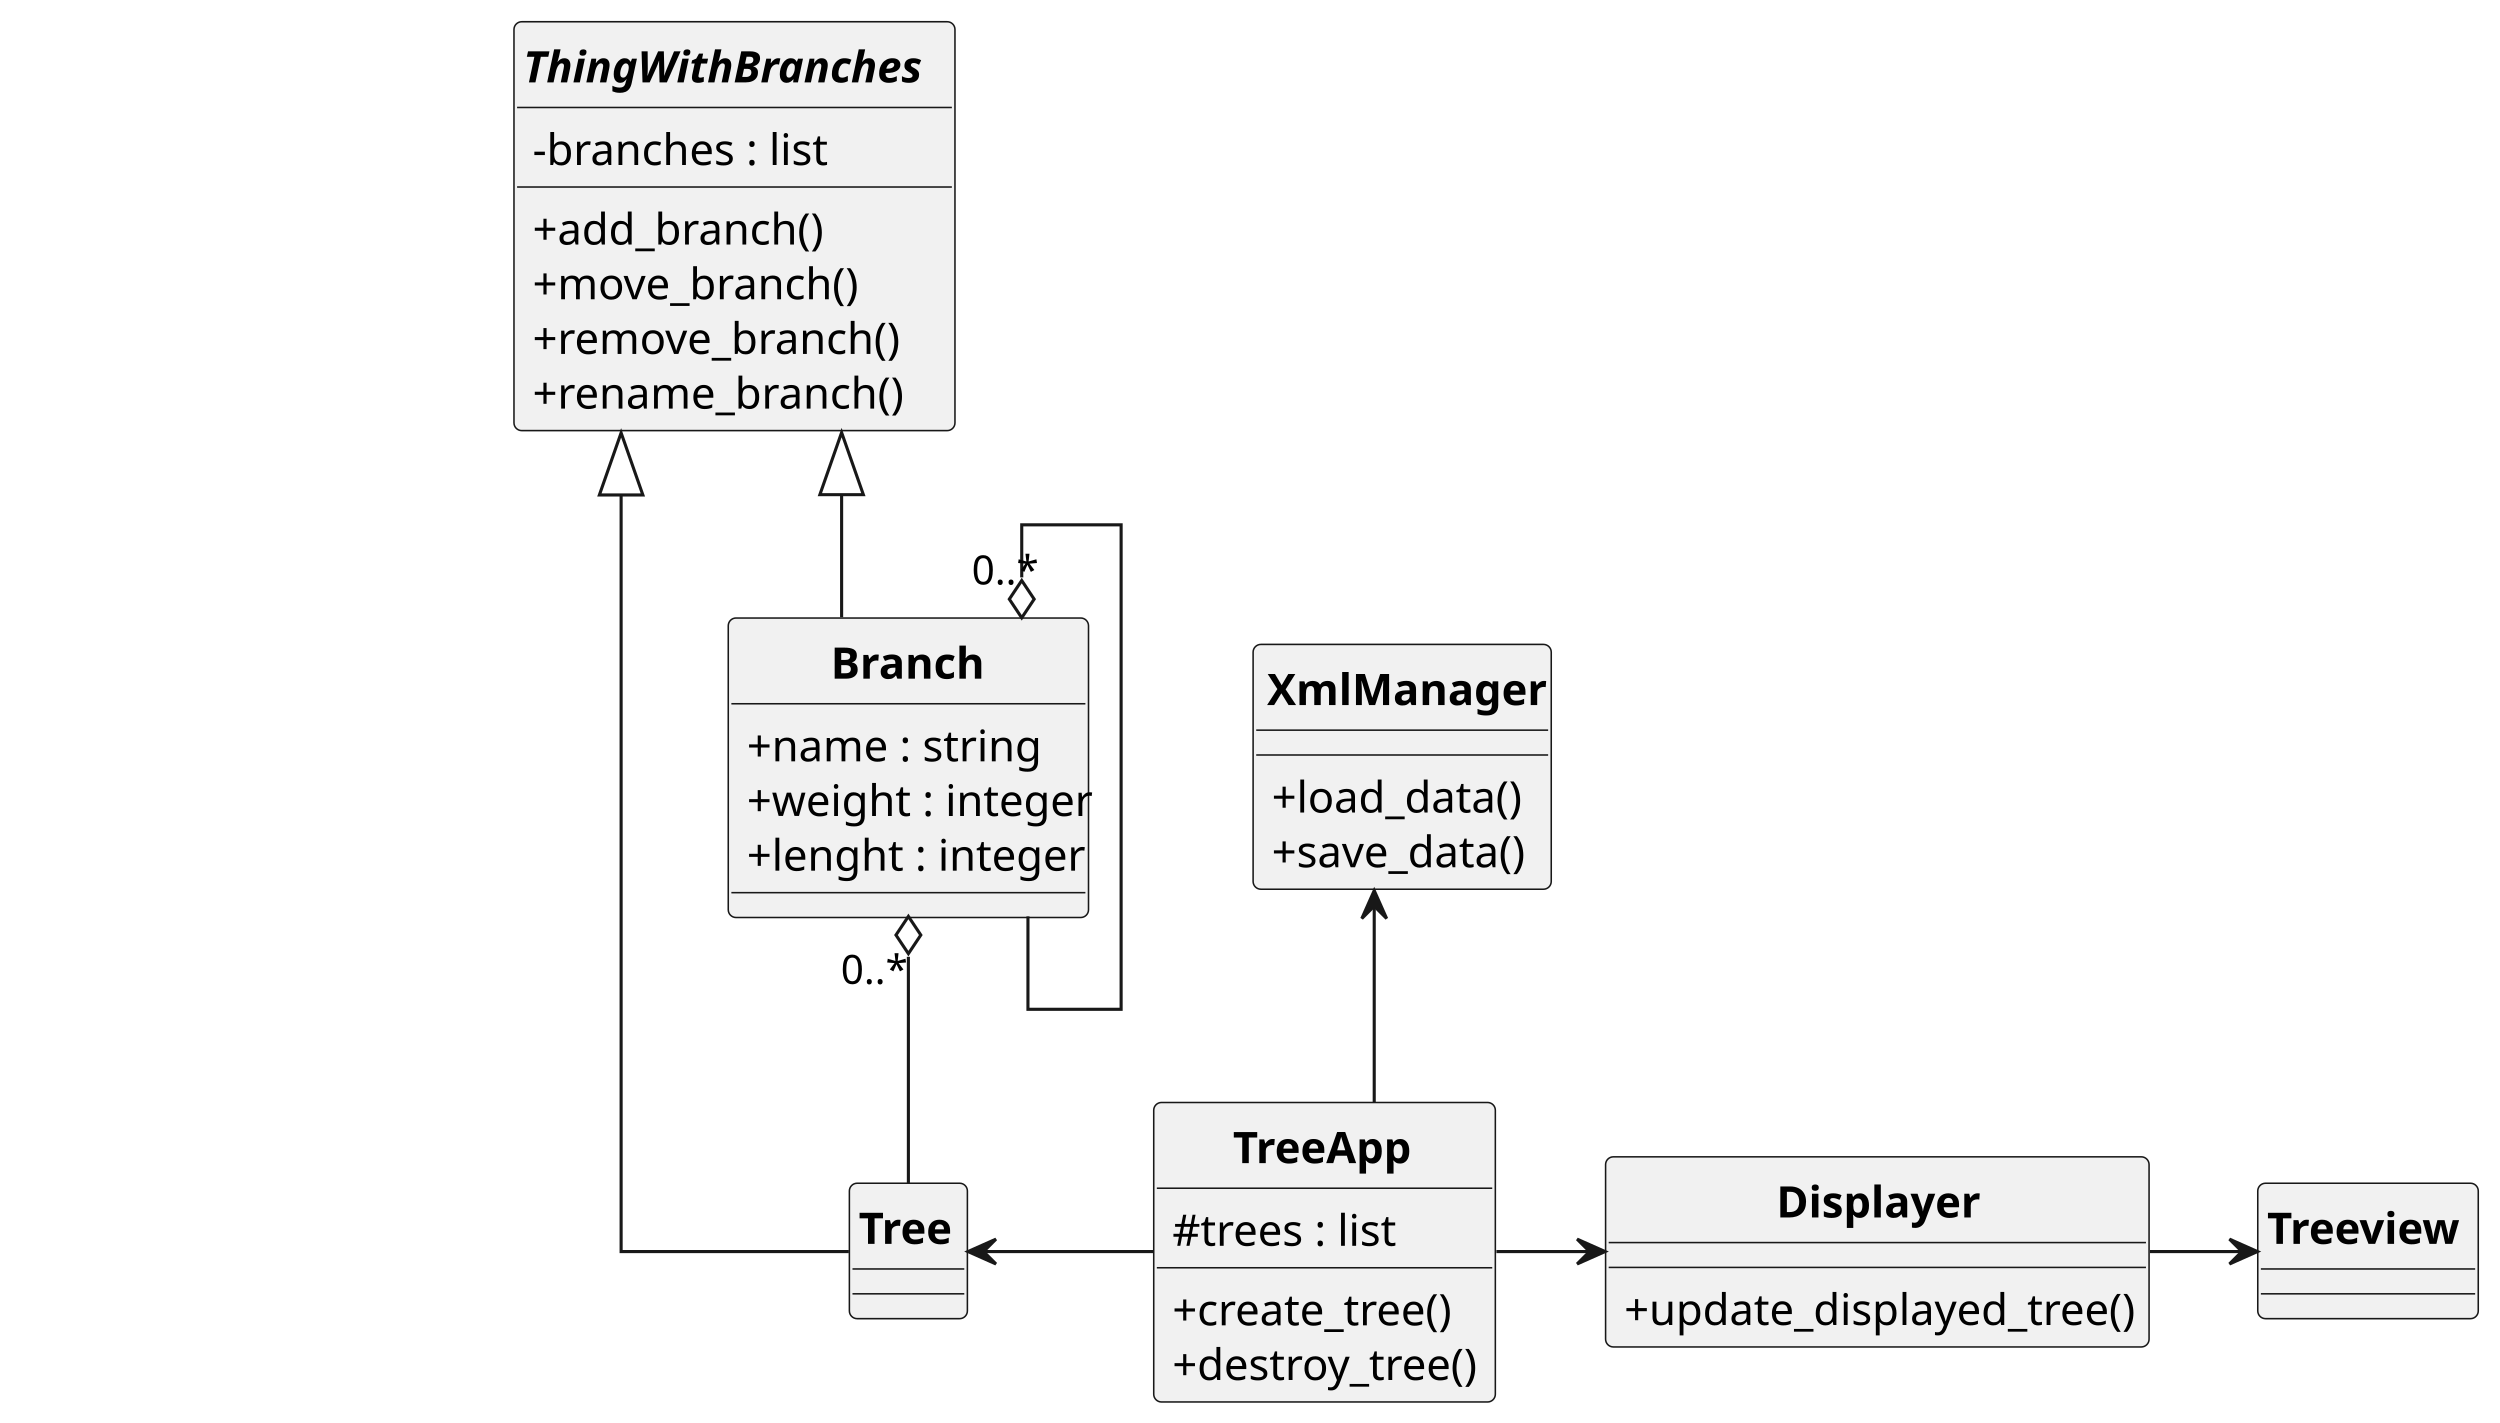
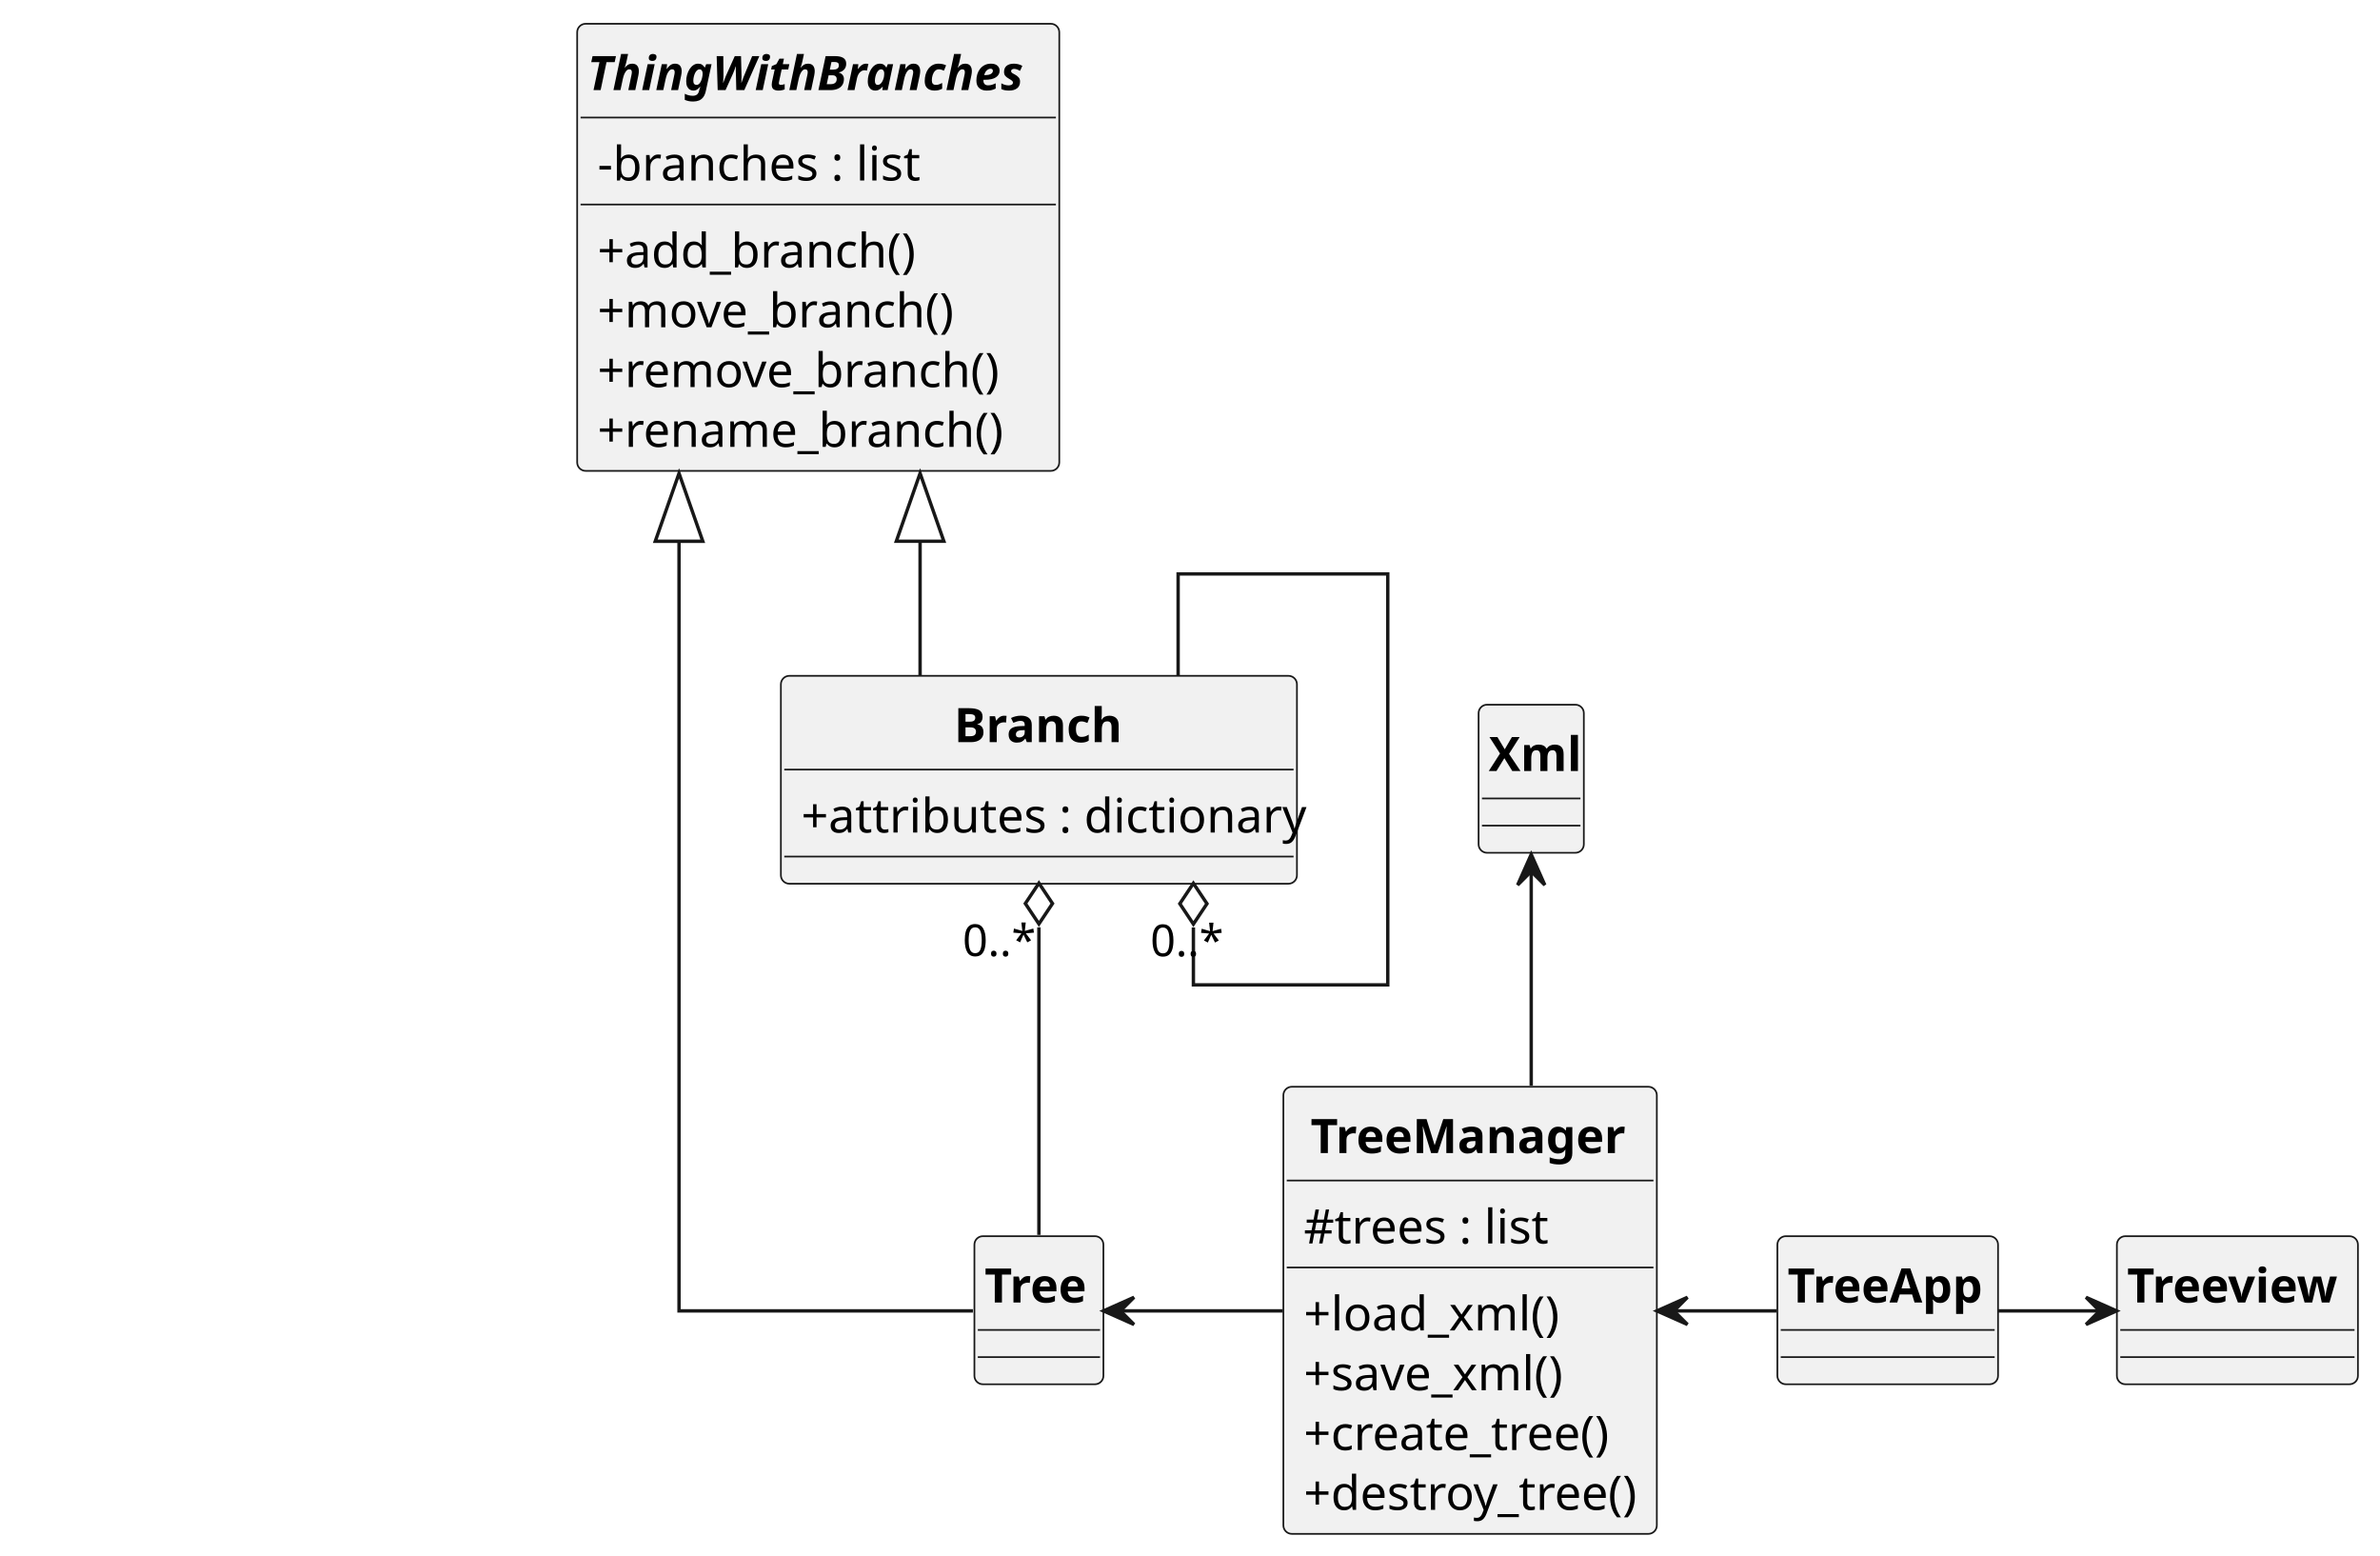
- <svg xmlns="http://www.w3.org/2000/svg" contentStyleType="text/css" height="458px" preserveAspectRatio="none" style="width:805px;height:458px;background:#FFFFFF;" version="1.1" viewBox="0 0 805 458" width="805px" zoomAndPan="magnify">
+ <svg xmlns="http://www.w3.org/2000/svg" contentStyleType="text/css" height="458px" preserveAspectRatio="none" style="width:701px;height:458px;background:#FFFFFF;" version="1.1" viewBox="0 0 701 458" width="701px" zoomAndPan="magnify">
  <defs />
  <g>
    <g id="elem_TWB">
-       <rect codeLine="5" fill="#F1F1F1" height="131.656" id="TWB" rx="2.5" ry="2.5" style="stroke:#181818;stroke-width:0.5;" width="142" x="165.5" y="7" />
-       <text fill="#000000" font-family="sans-serif" font-size="14" font-style="italic" font-weight="bold" lengthAdjust="spacing" textLength="136" x="168.5" y="26.533">ThingWithBranches</text>
-       <line style="stroke:#181818;stroke-width:0.5;" x1="166.5" x2="306.5" y1="34.609" y2="34.609" />
-       <text fill="#000000" font-family="sans-serif" font-size="14" lengthAdjust="spacing" textLength="93" x="171.5" y="53.143">-branches : list</text>
-       <line style="stroke:#181818;stroke-width:0.5;" x1="166.5" x2="306.5" y1="60.219" y2="60.219" />
-       <text fill="#000000" font-family="sans-serif" font-size="14" lengthAdjust="spacing" textLength="94" x="171.5" y="78.752">+add_branch()</text>
-       <text fill="#000000" font-family="sans-serif" font-size="14" lengthAdjust="spacing" textLength="104" x="171.5" y="96.361">+move_branch()</text>
-       <text fill="#000000" font-family="sans-serif" font-size="14" lengthAdjust="spacing" textLength="117" x="171.5" y="113.971">+remove_branch()</text>
-       <text fill="#000000" font-family="sans-serif" font-size="14" lengthAdjust="spacing" textLength="118" x="171.5" y="131.58">+rename_branch()</text>
+       <rect codeLine="5" fill="#F1F1F1" height="131.656" id="TWB" rx="2.5" ry="2.5" style="stroke:#181818;stroke-width:0.5;" width="142" x="170" y="7" />
+       <text fill="#000000" font-family="sans-serif" font-size="14" font-style="italic" font-weight="bold" lengthAdjust="spacing" textLength="136" x="173" y="26.533">ThingWithBranches</text>
+       <line style="stroke:#181818;stroke-width:0.5;" x1="171" x2="311" y1="34.609" y2="34.609" />
+       <text fill="#000000" font-family="sans-serif" font-size="14" lengthAdjust="spacing" textLength="93" x="176" y="53.143">-branches : list</text>
+       <line style="stroke:#181818;stroke-width:0.5;" x1="171" x2="311" y1="60.219" y2="60.219" />
+       <text fill="#000000" font-family="sans-serif" font-size="14" lengthAdjust="spacing" textLength="94" x="176" y="78.752">+add_branch()</text>
+       <text fill="#000000" font-family="sans-serif" font-size="14" lengthAdjust="spacing" textLength="104" x="176" y="96.361">+move_branch()</text>
+       <text fill="#000000" font-family="sans-serif" font-size="14" lengthAdjust="spacing" textLength="117" x="176" y="113.971">+remove_branch()</text>
+       <text fill="#000000" font-family="sans-serif" font-size="14" lengthAdjust="spacing" textLength="118" x="176" y="131.58">+rename_branch()</text>
    </g>
-     <g id="elem_B">
-       <rect codeLine="12" fill="#F1F1F1" height="96.438" id="B" rx="2.5" ry="2.5" style="stroke:#181818;stroke-width:0.5;" width="116" x="234.5" y="199" />
-       <text fill="#000000" font-family="sans-serif" font-size="14" font-weight="bold" lengthAdjust="spacing" textLength="50" x="267.5" y="218.533">Branch</text>
-       <line style="stroke:#181818;stroke-width:0.5;" x1="235.5" x2="349.5" y1="226.609" y2="226.609" />
-       <text fill="#000000" font-family="sans-serif" font-size="14" lengthAdjust="spacing" textLength="90" x="240.5" y="245.143">+name : string</text>
-       <text fill="#000000" font-family="sans-serif" font-size="14" lengthAdjust="spacing" textLength="104" x="240.5" y="262.752">+weight : integer</text>
-       <text fill="#000000" font-family="sans-serif" font-size="14" lengthAdjust="spacing" textLength="103" x="240.5" y="280.361">+lenght : integer</text>
-       <line style="stroke:#181818;stroke-width:0.5;" x1="235.5" x2="349.5" y1="287.438" y2="287.438" />
+     <g id="elem_Branch">
+       <rect codeLine="12" fill="#F1F1F1" height="61.219" id="Branch" rx="2.5" ry="2.5" style="stroke:#181818;stroke-width:0.5;" width="152" x="230" y="199" />
+       <text fill="#000000" font-family="sans-serif" font-size="14" font-weight="bold" lengthAdjust="spacing" textLength="50" x="281" y="218.533">Branch</text>
+       <line style="stroke:#181818;stroke-width:0.5;" x1="231" x2="381" y1="226.609" y2="226.609" />
+       <text fill="#000000" font-family="sans-serif" font-size="14" lengthAdjust="spacing" textLength="140" x="236" y="245.143">+attributes : dictionary</text>
+       <line style="stroke:#181818;stroke-width:0.5;" x1="231" x2="381" y1="252.219" y2="252.219" />
    </g>
-     <g id="elem_T">
-       <rect codeLine="17" fill="#F1F1F1" height="43.609" id="T" rx="2.5" ry="2.5" style="stroke:#181818;stroke-width:0.5;" width="38" x="273.5" y="381" />
-       <text fill="#000000" font-family="sans-serif" font-size="14" font-weight="bold" lengthAdjust="spacing" textLength="32" x="276.5" y="400.533">Tree</text>
-       <line style="stroke:#181818;stroke-width:0.5;" x1="274.5" x2="310.5" y1="408.609" y2="408.609" />
-       <line style="stroke:#181818;stroke-width:0.5;" x1="274.5" x2="310.5" y1="416.609" y2="416.609" />
+     <g id="elem_Tree">
+       <rect codeLine="15" fill="#F1F1F1" height="43.609" id="Tree" rx="2.5" ry="2.5" style="stroke:#181818;stroke-width:0.5;" width="38" x="287" y="364" />
+       <text fill="#000000" font-family="sans-serif" font-size="14" font-weight="bold" lengthAdjust="spacing" textLength="32" x="290" y="383.533">Tree</text>
+       <line style="stroke:#181818;stroke-width:0.5;" x1="288" x2="324" y1="391.609" y2="391.609" />
+       <line style="stroke:#181818;stroke-width:0.5;" x1="288" x2="324" y1="399.609" y2="399.609" />
    </g>
-     <g id="elem_TAPP">
-       <rect codeLine="24" fill="#F1F1F1" height="96.438" id="TAPP" rx="2.5" ry="2.5" style="stroke:#181818;stroke-width:0.5;" width="110" x="371.5" y="355" />
-       <text fill="#000000" font-family="sans-serif" font-size="14" font-weight="bold" lengthAdjust="spacing" textLength="59" x="397" y="374.533">TreeApp</text>
-       <line style="stroke:#181818;stroke-width:0.5;" x1="372.5" x2="480.5" y1="382.609" y2="382.609" />
-       <text fill="#000000" font-family="sans-serif" font-size="14" lengthAdjust="spacing" textLength="69" x="377.5" y="401.143">#trees : list</text>
-       <line style="stroke:#181818;stroke-width:0.5;" x1="372.5" x2="480.5" y1="408.219" y2="408.219" />
-       <text fill="#000000" font-family="sans-serif" font-size="14" lengthAdjust="spacing" textLength="91" x="377.5" y="426.752">+create_tree()</text>
-       <text fill="#000000" font-family="sans-serif" font-size="14" lengthAdjust="spacing" textLength="98" x="377.5" y="444.361">+destroy_tree()</text>
+     <g id="elem_TreeManager">
+       <rect codeLine="22" fill="#F1F1F1" height="131.656" id="TreeManager" rx="2.5" ry="2.5" style="stroke:#181818;stroke-width:0.5;" width="110" x="378" y="320" />
+       <text fill="#000000" font-family="sans-serif" font-size="14" font-weight="bold" lengthAdjust="spacing" textLength="94" x="386" y="339.533">TreeManager</text>
+       <line style="stroke:#181818;stroke-width:0.5;" x1="379" x2="487" y1="347.609" y2="347.609" />
+       <text fill="#000000" font-family="sans-serif" font-size="14" lengthAdjust="spacing" textLength="69" x="384" y="366.143">#trees : list</text>
+       <line style="stroke:#181818;stroke-width:0.5;" x1="379" x2="487" y1="373.219" y2="373.219" />
+       <text fill="#000000" font-family="sans-serif" font-size="14" lengthAdjust="spacing" textLength="73" x="384" y="391.752">+load_xml()</text>
+       <text fill="#000000" font-family="sans-serif" font-size="14" lengthAdjust="spacing" textLength="76" x="384" y="409.361">+save_xml()</text>
+       <text fill="#000000" font-family="sans-serif" font-size="14" lengthAdjust="spacing" textLength="91" x="384" y="426.971">+create_tree()</text>
+       <text fill="#000000" font-family="sans-serif" font-size="14" lengthAdjust="spacing" textLength="98" x="384" y="444.58">+destroy_tree()</text>
    </g>
-     <g id="elem_Disp">
-       <rect codeLine="29" fill="#F1F1F1" height="61.219" id="Disp" rx="2.5" ry="2.5" style="stroke:#181818;stroke-width:0.5;" width="175" x="517" y="372.5" />
-       <text fill="#000000" font-family="sans-serif" font-size="14" font-weight="bold" lengthAdjust="spacing" textLength="65" x="572" y="392.033">Displayer</text>
-       <line style="stroke:#181818;stroke-width:0.5;" x1="518" x2="691" y1="400.109" y2="400.109" />
-       <line style="stroke:#181818;stroke-width:0.5;" x1="518" x2="691" y1="408.109" y2="408.109" />
-       <text fill="#000000" font-family="sans-serif" font-size="14" lengthAdjust="spacing" textLength="163" x="523" y="426.643">+update_displayed_tree()</text>
+     <g id="elem_TreeApp">
+       <rect codeLine="30" fill="#F1F1F1" height="43.609" id="TreeApp" rx="2.5" ry="2.5" style="stroke:#181818;stroke-width:0.5;" width="65" x="523.5" y="364" />
+       <text fill="#000000" font-family="sans-serif" font-size="14" font-weight="bold" lengthAdjust="spacing" textLength="59" x="526.5" y="383.533">TreeApp</text>
+       <line style="stroke:#181818;stroke-width:0.5;" x1="524.5" x2="587.5" y1="391.609" y2="391.609" />
+       <line style="stroke:#181818;stroke-width:0.5;" x1="524.5" x2="587.5" y1="399.609" y2="399.609" />
    </g>
-     <g id="elem_**Treeview**">
-       <rect fill="#F1F1F1" height="43.609" id="**Treeview**" rx="2.5" ry="2.5" style="stroke:#181818;stroke-width:0.5;" width="71" x="727" y="381" />
-       <text fill="#000000" font-family="sans-serif" font-size="14" font-weight="bold" lengthAdjust="spacing" textLength="65" x="730" y="400.533">Treeview</text>
-       <line style="stroke:#181818;stroke-width:0.5;" x1="728" x2="797" y1="408.609" y2="408.609" />
-       <line style="stroke:#181818;stroke-width:0.5;" x1="728" x2="797" y1="416.609" y2="416.609" />
+     <g id="elem_Treeview">
+       <rect codeLine="31" fill="#F1F1F1" height="43.609" id="Treeview" rx="2.5" ry="2.5" style="stroke:#181818;stroke-width:0.5;" width="71" x="623.5" y="364" />
+       <text fill="#000000" font-family="sans-serif" font-size="14" font-weight="bold" lengthAdjust="spacing" textLength="65" x="626.5" y="383.533">Treeview</text>
+       <line style="stroke:#181818;stroke-width:0.5;" x1="624.5" x2="693.5" y1="391.609" y2="391.609" />
+       <line style="stroke:#181818;stroke-width:0.5;" x1="624.5" x2="693.5" y1="399.609" y2="399.609" />
    </g>
-     <g id="elem_R">
-       <rect codeLine="37" fill="#F1F1F1" height="78.828" id="R" rx="2.5" ry="2.5" style="stroke:#181818;stroke-width:0.5;" width="96" x="403.5" y="207.5" />
-       <text fill="#000000" font-family="sans-serif" font-size="14" font-weight="bold" lengthAdjust="spacing" textLength="87" x="408" y="227.033">XmlManager</text>
-       <line style="stroke:#181818;stroke-width:0.5;" x1="404.5" x2="498.5" y1="235.109" y2="235.109" />
-       <line style="stroke:#181818;stroke-width:0.5;" x1="404.5" x2="498.5" y1="243.109" y2="243.109" />
-       <text fill="#000000" font-family="sans-serif" font-size="14" lengthAdjust="spacing" textLength="81" x="409.5" y="261.643">+load_data()</text>
-       <text fill="#000000" font-family="sans-serif" font-size="14" lengthAdjust="spacing" textLength="84" x="409.5" y="279.252">+save_data()</text>
+     <g id="elem_Xml">
+       <rect codeLine="36" fill="#F1F1F1" height="43.609" id="Xml" rx="2.5" ry="2.5" style="stroke:#181818;stroke-width:0.5;" width="31" x="435.5" y="207.5" />
+       <text fill="#000000" font-family="sans-serif" font-size="14" font-weight="bold" lengthAdjust="spacing" textLength="25" x="438.5" y="227.033">Xml</text>
+       <line style="stroke:#181818;stroke-width:0.5;" x1="436.5" x2="465.5" y1="235.109" y2="235.109" />
+       <line style="stroke:#181818;stroke-width:0.5;" x1="436.5" x2="465.5" y1="243.109" y2="243.109" />
    </g>
-     <g id="link_TWB_B">
-       <path codeLine="19" d="M271,159.28 C271,159.28 271,198.76 271,198.76 " fill="none" id="TWB-backto-B" style="stroke:#181818;stroke-width:1.0;" />
-       <polygon fill="none" points="264,159.28,271,139.28,278,159.28,264,159.28" style="stroke:#181818;stroke-width:1.0;" />
+     <g id="link_TWB_Branch">
+       <path codeLine="17" d="M271,159.37 C271,159.37 271,198.8 271,198.8 " fill="none" id="TWB-backto-Branch" style="stroke:#181818;stroke-width:1.0;" />
+       <polygon fill="none" points="264,159.37,271,139.37,278,159.37,264,159.37" style="stroke:#181818;stroke-width:1.0;" />
    </g>
-     <g id="link_TWB_T">
-       <path codeLine="20" d="M200,159.38 C200,159.38 200,403 200,403 C200,403 246.24,403 273.33,403 " fill="none" id="TWB-backto-T" style="stroke:#181818;stroke-width:1.0;" />
+     <g id="link_TWB_Tree">
+       <path codeLine="18" d="M200,159.38 C200,159.38 200,386 200,386 C200,386 255.96,386 286.56,386 " fill="none" id="TWB-backto-Tree" style="stroke:#181818;stroke-width:1.0;" />
      <polygon fill="none" points="193,159.38,200,139.38,207,159.38,193,159.38" style="stroke:#181818;stroke-width:1.0;" />
    </g>
-     <g id="link_B_T">
-       <path codeLine="21" d="M292.5,308.08 C292.5,308.08 292.5,380.94 292.5,380.94 " fill="none" id="B-backto-T" style="stroke:#181818;stroke-width:1.0;" />
-       <polygon fill="none" points="292.5,295.08,288.5,301.08,292.5,307.08,296.5,301.08,292.5,295.08" style="stroke:#181818;stroke-width:1.0;" />
-       <text fill="#000000" font-family="sans-serif" font-size="13" lengthAdjust="spacing" textLength="20" x="270.738" y="316.806">0..*</text>
+     <g id="link_Branch_Tree">
+       <path codeLine="19" d="M306,273.05 C306,273.05 306,363.63 306,363.63 " fill="none" id="Branch-backto-Tree" style="stroke:#181818;stroke-width:1.0;" />
+       <polygon fill="none" points="306,260.05,302,266.05,306,272.05,310,266.05,306,260.05" style="stroke:#181818;stroke-width:1.0;" />
+       <text fill="#000000" font-family="sans-serif" font-size="13" lengthAdjust="spacing" textLength="20" x="283.525" y="281.51">0..*</text>
    </g>
-     <g id="link_B_B">
-       <path codeLine="22" d="M329,185.93 C329,185.93 329,169 329,169 C329,169 361,169 361,169 C361,169 361,325 361,325 C361,325 331,325 331,325 C331,325 331,311.12 331,295.07 " fill="none" id="B-backto-B" style="stroke:#181818;stroke-width:1.0;" />
-       <polygon fill="none" points="329,198.93,333,192.93,329,186.93,325,192.93,329,198.93" style="stroke:#181818;stroke-width:1.0;" />
-       <text fill="#000000" font-family="sans-serif" font-size="13" lengthAdjust="spacing" textLength="20" x="312.892" y="188.184">0..*</text>
+     <g id="link_Branch_Branch">
+       <path codeLine="20" d="M347,198.9 C347,183.89 347,169 347,169 C347,169 408.75,169 408.75,169 C408.75,169 408.75,290 408.75,290 C408.75,290 351.5,290 351.5,290 C351.5,290 351.5,273.1 351.5,273.1 " fill="none" id="Branch-to-Branch" style="stroke:#181818;stroke-width:1.0;" />
+       <polygon fill="none" points="351.5,260.1,347.5,266.1,351.5,272.1,355.5,266.1,351.5,260.1" style="stroke:#181818;stroke-width:1.0;" />
+       <text fill="#000000" font-family="sans-serif" font-size="13" lengthAdjust="spacing" textLength="20" x="338.822" y="281.57">0..*</text>
    </g>
-     <g id="link_T_TAPP">
-       <path codeLine="33" d="M316.7,403 C316.7,403 371.43,403 371.43,403 " fill="none" id="T-backto-TAPP" style="stroke:#181818;stroke-width:1.0;" />
-       <polygon fill="#181818" points="311.7,403,320.7,407,316.7,403,320.7,399,311.7,403" style="stroke:#181818;stroke-width:1.0;" />
+     <g id="link_Tree_TreeManager">
+       <path codeLine="33" d="M330.01,386 C330.01,386 377.83,386 377.83,386 " fill="none" id="Tree-backto-TreeManager" style="stroke:#181818;stroke-width:1.0;" />
+       <polygon fill="#181818" points="325.01,386,334.01,390,330.01,386,334.01,382,325.01,386" style="stroke:#181818;stroke-width:1.0;" />
    </g>
-     <g id="link_TAPP_Disp">
-       <path codeLine="34" d="M481.84,403 C481.84,403 511.83,403 511.83,403 " fill="none" id="TAPP-to-Disp" style="stroke:#181818;stroke-width:1.0;" />
-       <polygon fill="#181818" points="516.83,403,507.83,399,511.83,403,507.83,407,516.83,403" style="stroke:#181818;stroke-width:1.0;" />
+     <g id="link_TreeApp_Treeview">
+       <path codeLine="34" d="M588.59,386 C588.59,386 618.41,386 618.41,386 " fill="none" id="TreeApp-to-Treeview" style="stroke:#181818;stroke-width:1.0;" />
+       <polygon fill="#181818" points="623.41,386,614.41,382,618.41,386,614.41,390,623.41,386" style="stroke:#181818;stroke-width:1.0;" />
    </g>
-     <g id="link_Disp_**Treeview**">
-       <path codeLine="35" d="M692.28,403 C692.28,403 721.89,403 721.89,403 " fill="none" id="Disp-to-**Treeview**" style="stroke:#181818;stroke-width:1.0;" />
-       <polygon fill="#181818" points="726.89,403,717.89,399,721.89,403,717.89,407,726.89,403" style="stroke:#181818;stroke-width:1.0;" />
+     <g id="link_TreeManager_TreeApp">
+       <path codeLine="38" d="M493.02,386 C493.02,386 523.24,386 523.24,386 " fill="none" id="TreeManager-backto-TreeApp" style="stroke:#181818;stroke-width:1.0;" />
+       <polygon fill="#181818" points="488.02,386,497.02,390,493.02,386,497.02,382,488.02,386" style="stroke:#181818;stroke-width:1.0;" />
    </g>
-     <g id="link_R_TAPP">
-       <path codeLine="42" d="M442.5,291.77 C442.5,291.77 442.5,354.96 442.5,354.96 " fill="none" id="R-backto-TAPP" style="stroke:#181818;stroke-width:1.0;" />
-       <polygon fill="#181818" points="442.5,286.77,438.5,295.77,442.5,291.77,446.5,295.77,442.5,286.77" style="stroke:#181818;stroke-width:1.0;" />
+     <g id="link_Xml_TreeManager">
+       <path codeLine="39" d="M451,256.59 C451,256.59 451,319.69 451,319.69 " fill="none" id="Xml-backto-TreeManager" style="stroke:#181818;stroke-width:1.0;" />
+       <polygon fill="#181818" points="451,251.59,447,260.59,451,256.59,455,260.59,451,251.59" style="stroke:#181818;stroke-width:1.0;" />
    </g>
  </g>
</svg>
